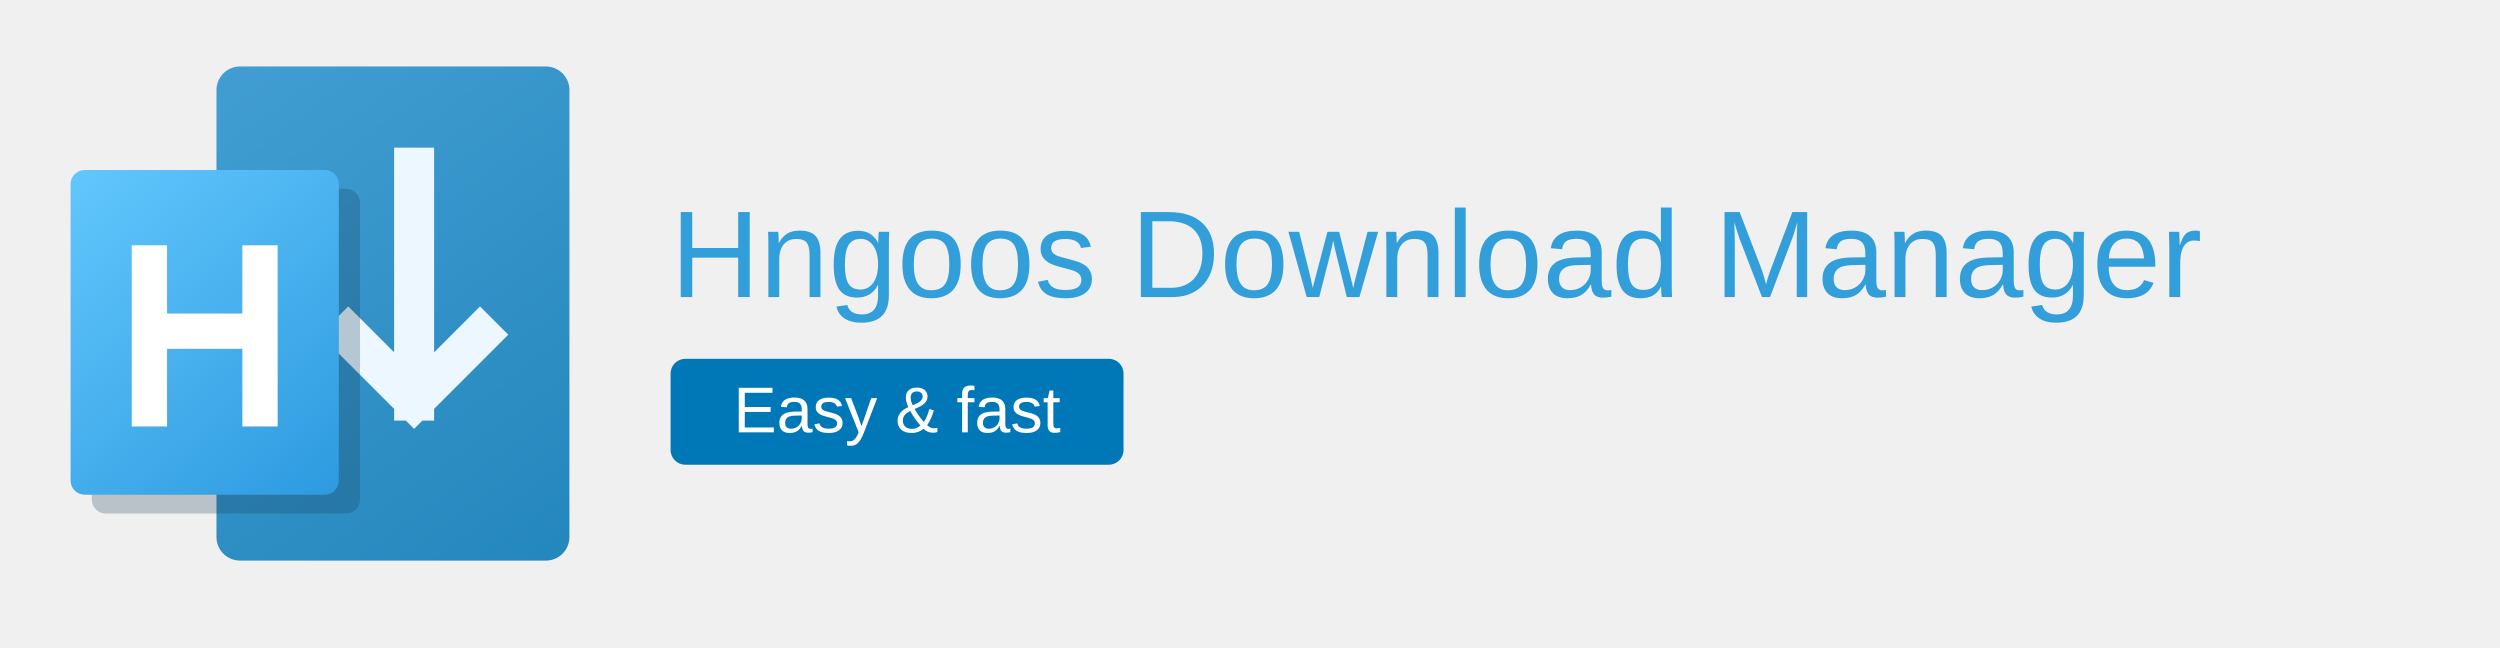
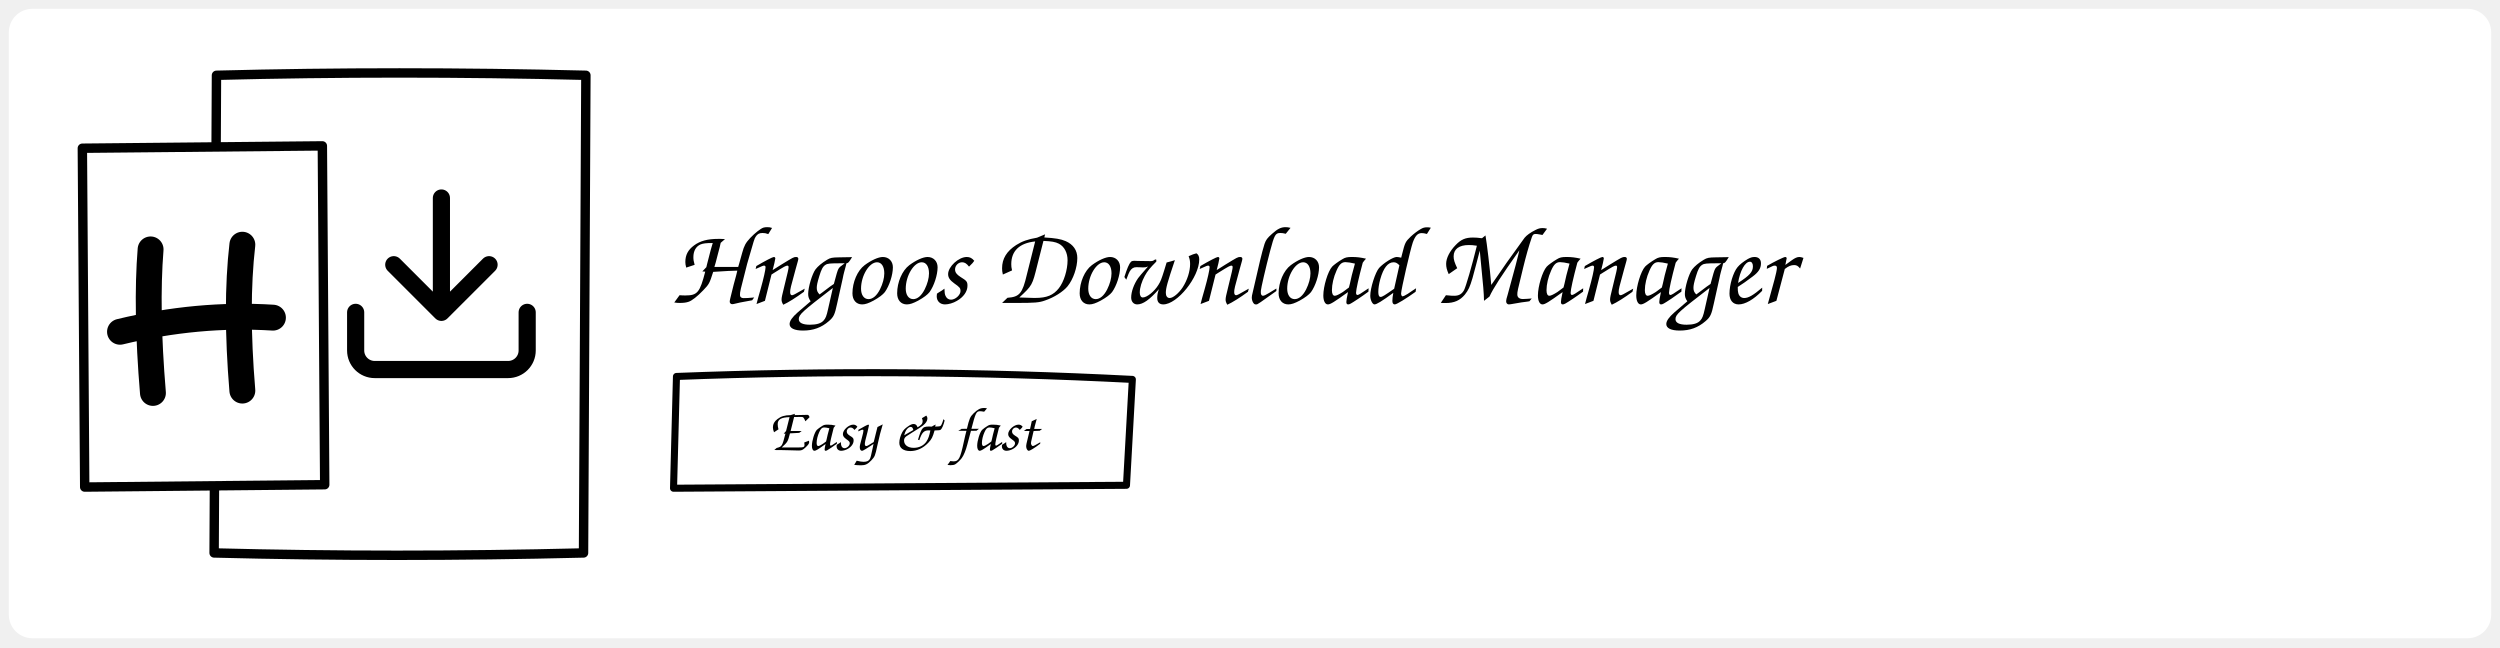
<svg xmlns="http://www.w3.org/2000/svg" width="850" height="220" viewBox="0 0 850 220" role="img" aria-labelledby="title desc">
-   <defs>
-     <linearGradient id="back" x1="80" y1="24" x2="228" y2="228" gradientUnits="userSpaceOnUse">
-       <stop stop-color="#429ed2" />
-       <stop offset="1" stop-color="#2487bd" />
-     </linearGradient>
-     <linearGradient id="front" x1="20" y1="70" x2="138" y2="206" gradientUnits="userSpaceOnUse">
-       <stop stop-color="#61c6fc" />
-       <stop offset="1" stop-color="#2c99df" />
-     </linearGradient>
-   </defs>
-   <g transform="translate(8 5) scale(.8)">
-     <rect x="82" y="22" width="150" height="210" rx="10" fill="url(#back)" />
-     <path d="M166 65v99m-28-28 28 28 28-28" fill="none" stroke="#ecf7ff" stroke-width="17" stroke-linecap="square" stroke-linejoin="miter" />
-     <rect x="29" y="74" width="114" height="138" rx="6" fill="#123955" opacity=".25" />
-     <rect x="20" y="66" width="114" height="138" rx="6" fill="url(#front)" />
-     <path d="M46 98h15v29h32V98h15v77H93v-33H61v33H46z" fill="#fff" />
+   <rect x="3" y="3" width="844" height="214" rx="8" fill="#fff" />
+   <g transform="translate(12 4) scale(.8)">
+     <path d="M77 27Q154 25 234 27L233 230Q153 232 76 230L77 27Z" fill="#fff" stroke="#000" stroke-width="4" stroke-linecap="round" stroke-linejoin="round" />
+     <g transform="translate(124 67) scale(4.05)">
+       <path d="M12 15C12 11 12 7 12 3M21 15C21 16.333 21 17.667 21 19C21 20.105 20.105 21 19 21C14.333 21 9.667 21 5 21C3.895 21 3 20.105 3 19C3 17.667 3 16.333 3 15M7 10C8.667 11.667 10.333 13.333 12 15C13.667 13.333 15.333 11.667 17 10" fill="none" stroke="#000" stroke-width="1.8" stroke-linecap="round" stroke-linejoin="round" />
+     </g>
+     <path d="M20 58L122 57L123 201L21 202L20 58Z" fill="#fff" stroke="#000" stroke-width="4" stroke-linecap="round" stroke-linejoin="round" />
+     <path d="M49 101Q47 126 50 162M88 99Q85 125 88 161M36 136Q69 128 101 130" fill="none" stroke="#000" stroke-width="11" stroke-linecap="round" stroke-linejoin="round" />
+     <path d="M47 103L46 120M88 105L90 119M38 138L54 134" fill="none" stroke="#000" stroke-width="3" stroke-linecap="round" />
  </g>
-   <g font-family="Segoe UI,Arial,sans-serif">
-     <text x="228" y="101" fill="#329fdb" font-size="42" font-weight="400">Hngoos Download Manager</text>
-     <rect x="228" y="122" width="154" height="36" rx="5" fill="#0078b7" />
-     <text x="305" y="147" text-anchor="middle" fill="#fff" font-size="22" font-weight="500">Easy &amp; fast</text>
+   <g fill="#000" font-family="Segoe Print,Comic Sans MS,cursive">
+     <text x="228" y="103" font-size="38" font-weight="600">Hngoos Download Manager</text>
+     <path d="M230 128Q307 125 385 129L383 165L229 166Z" fill="#fff" stroke="#000" stroke-width="2.4" stroke-linejoin="round" />
+     <text x="307" y="153" text-anchor="middle" font-size="21">Easy &amp; fast</text>
  </g>
</svg>
